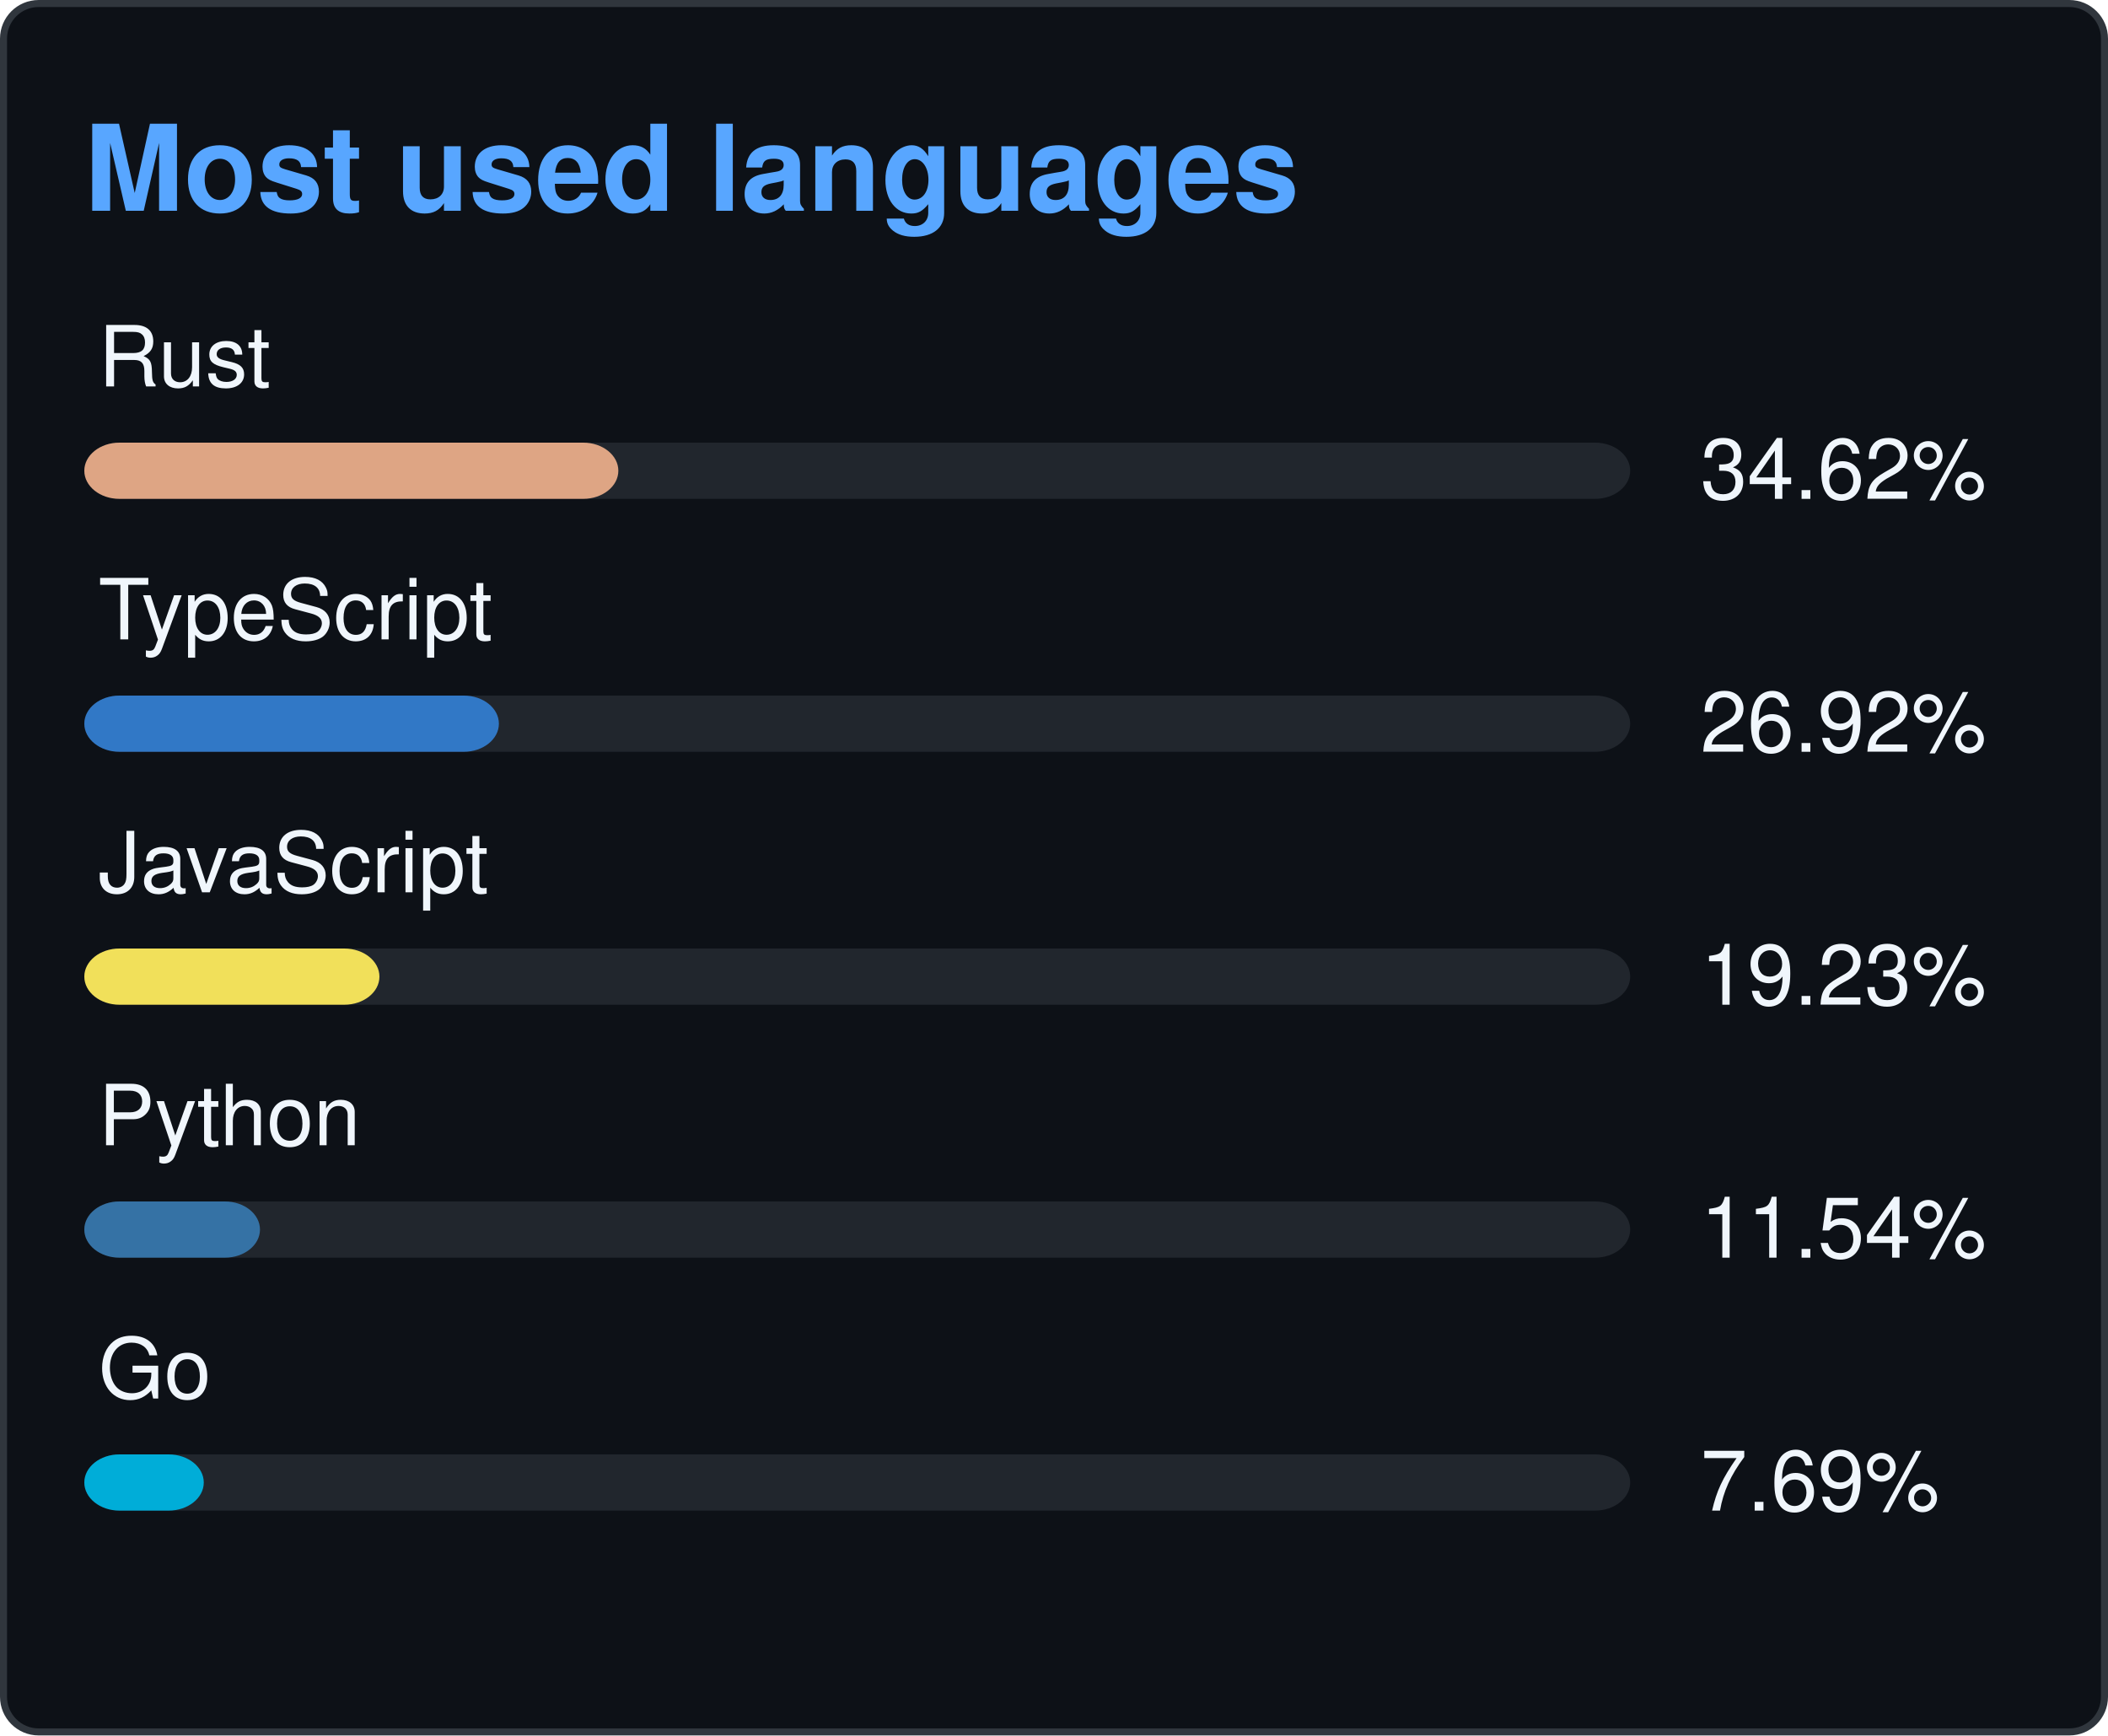
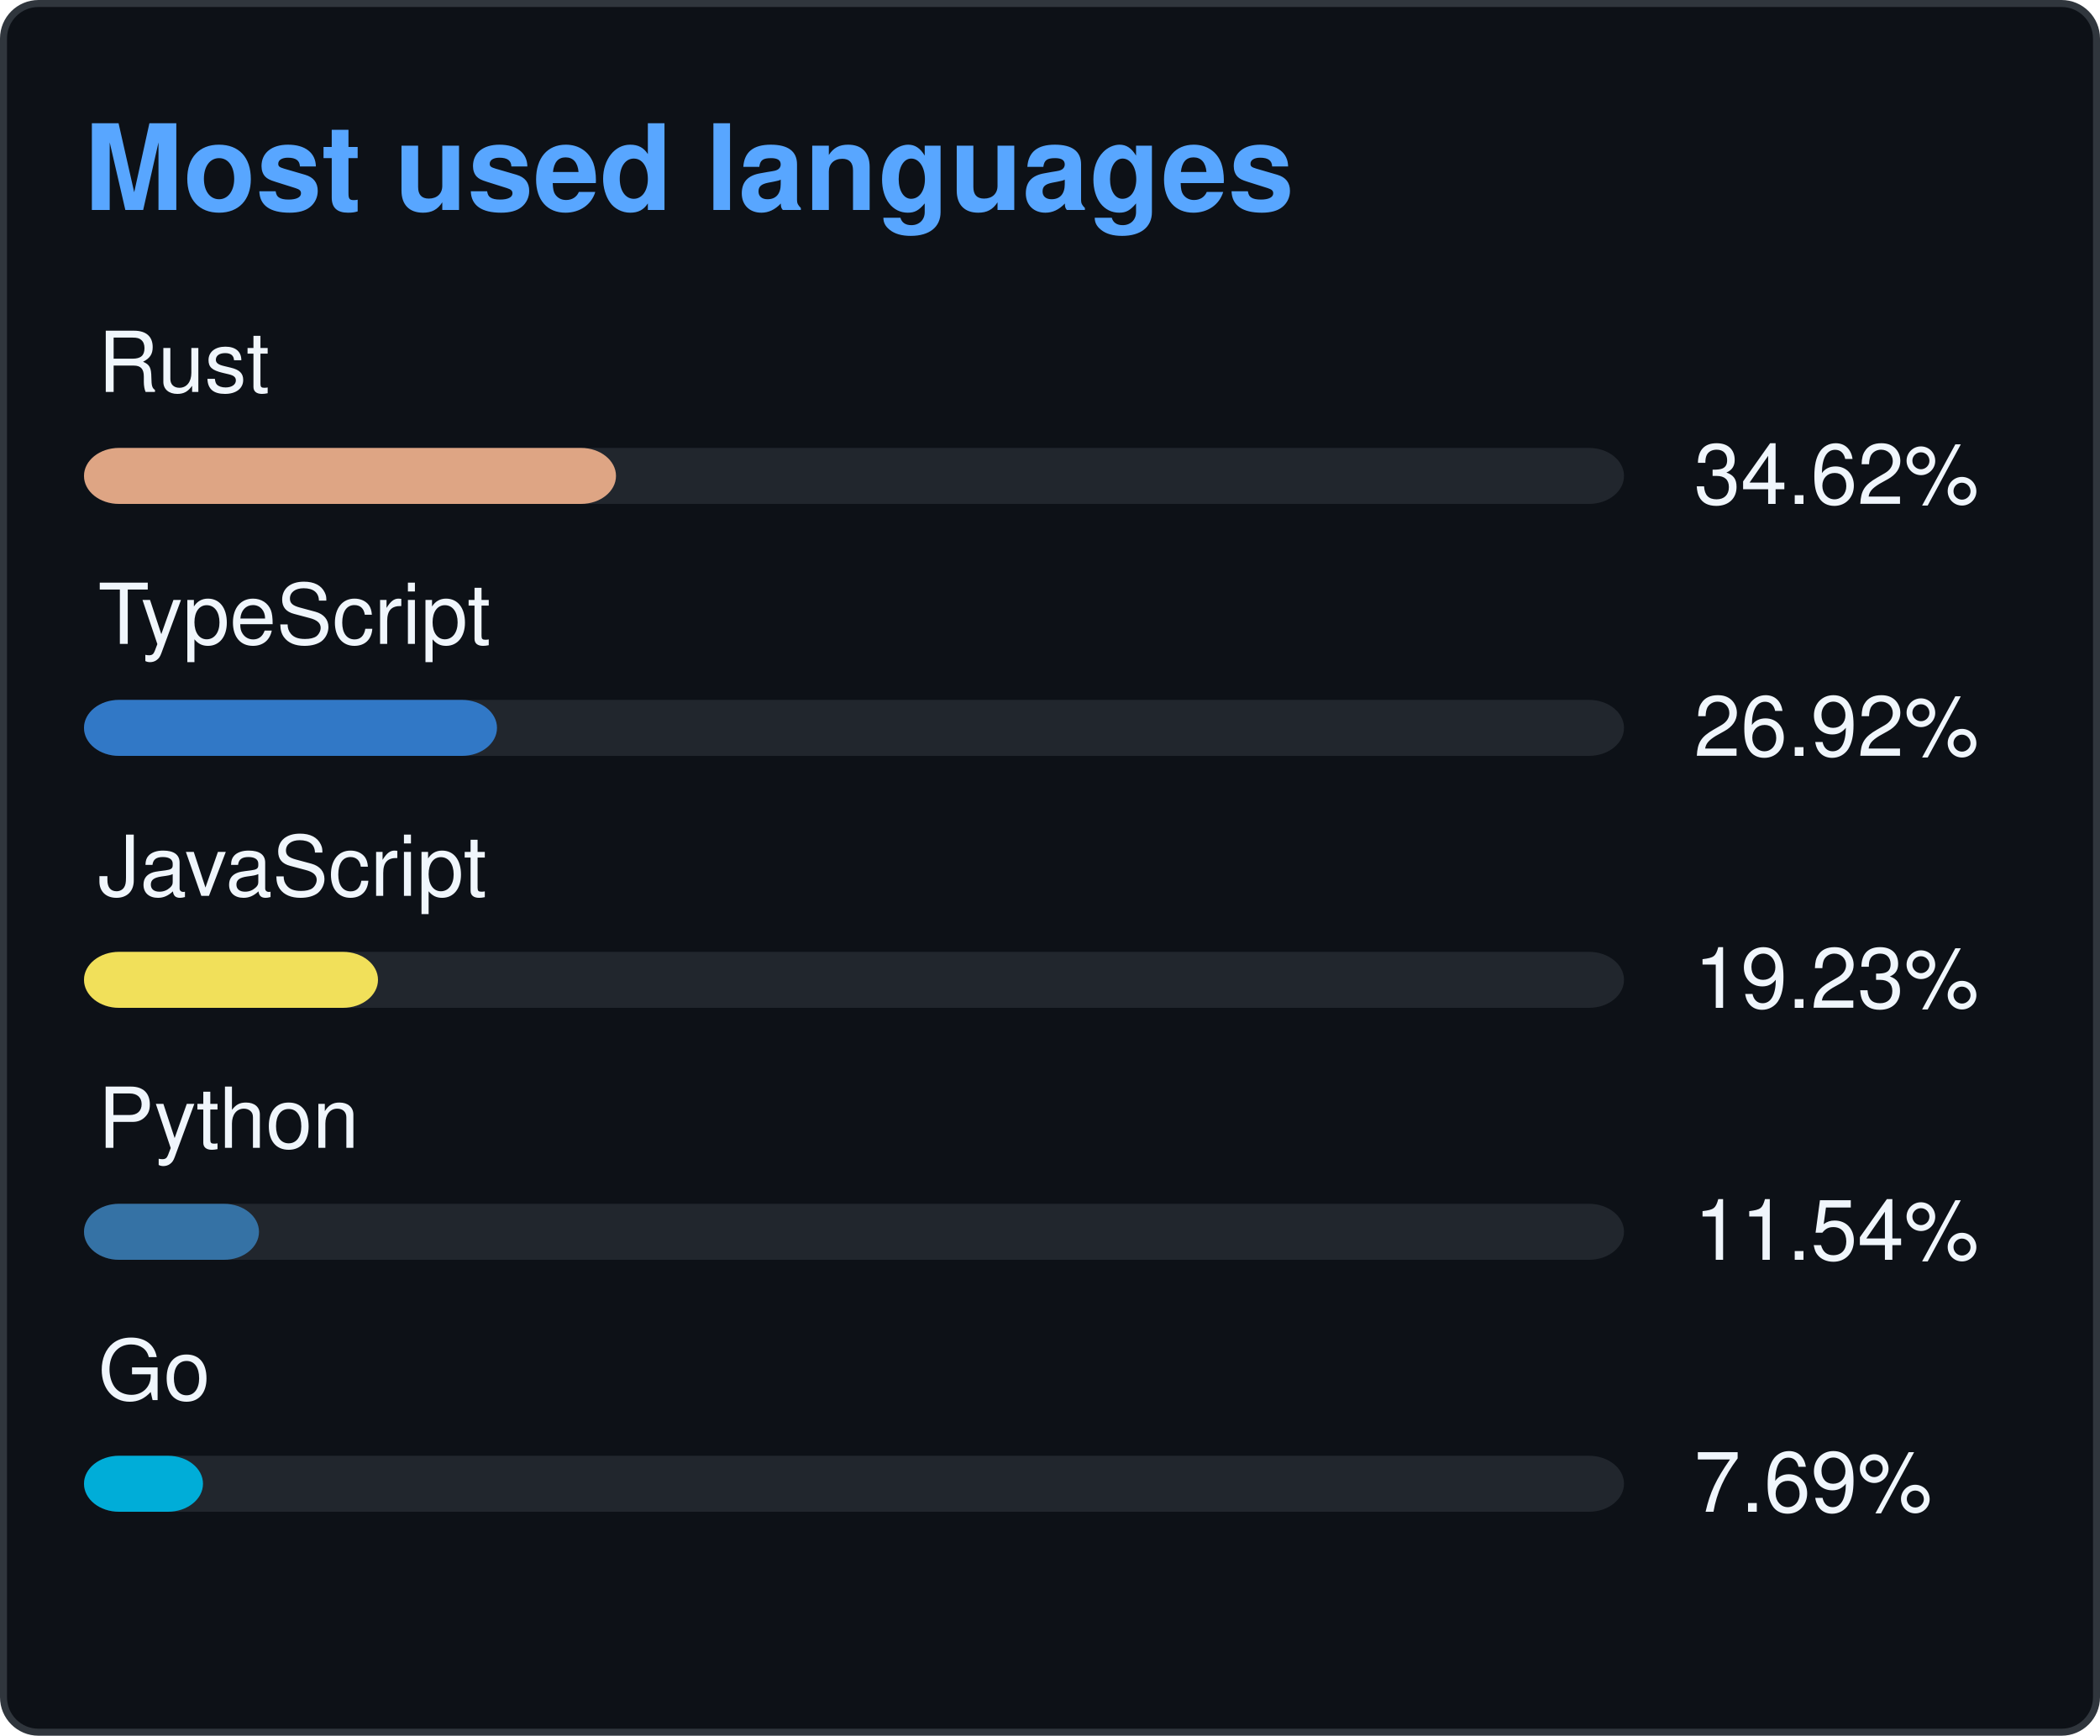
- <svg xmlns="http://www.w3.org/2000/svg" width="300" height="247" viewBox="0 0 300 247" fill="none" role="img" aria-labelledby="title-id" aria-describedby="description-id">
+ <svg xmlns="http://www.w3.org/2000/svg" width="300" height="248" viewBox="0 0 300 248" fill="none" role="img" aria-labelledby="title-id" aria-describedby="description-id">
  <style>
  /* 
    * Card styles for GitHub StatCrab
    * 
    * This file contains the styles for the base card component.
  */
  
  .title {
    font: 800 17px "Helvetica Neue", Helvetica, Arial, sans-serif;
  }
  
  .statsCard &gt; .row &gt; .label, .statsCard &gt; .row &gt; .value {
    font: 600 15px "Helvetica Neue", Helvetica, Arial, sans-serif;
  }
  
  .langsCard &gt; .row &gt; .label, .langsCard &gt; .row &gt; .value {
    font: 400 12px "Helvetica Neue", Helvetica, Arial, sans-serif;
  }
  
  /**
   * Dark theme.
   */
  
  .title {
    fill: #58a6ff;
  }
  
  .label, .value {
    fill: #f0f6fc;
  }
  
  .icon {
    fill: #58a6ff;
  }
  
  .background {
    fill: #0d1117;
    stroke: #30363d;
  }
  
  .progressBarBackground {
    fill: #21262d;
  }
  </style>
-   <rect class="background" x="0.5" y="0.5" rx="5" width="299" height="246" stroke-opacity="1" />
+   <rect class="background" x="0.5" y="0.5" rx="5" width="299" height="247" stroke-opacity="1" />
  <g transform="translate(12, 30)">
    <text x="0" y="0" class="title">Most used languages</text>
  </g>
  <g class="langsCard" x="0" y="0">
    <g class="row">
-       <text x="14" y="55" class="label">Rust</text>
-       <text x="242" y="71" class="value">34.62%</text>
-       <svg width="220" x="12" y="63">
+       <text x="14" y="56" class="label">Rust</text>
+       <text x="242" y="72" class="value">34.62%</text>
+       <svg width="220" x="12" y="64">
        <rect rx="5" ry="5" x="0" y="0" width="220" height="8" class="progressBarBackground" />
        <rect rx="5" ry="5" x="0" y="0" width="76" height="8" fill="#dea584" />
      </svg>
    </g>
    <g class="row">
-       <text x="14" y="91" class="label">TypeScript</text>
-       <text x="242" y="107" class="value">26.92%</text>
-       <svg width="220" x="12" y="99">
+       <text x="14" y="92" class="label">TypeScript</text>
+       <text x="242" y="108" class="value">26.92%</text>
+       <svg width="220" x="12" y="100">
        <rect rx="5" ry="5" x="0" y="0" width="220" height="8" class="progressBarBackground" />
        <rect rx="5" ry="5" x="0" y="0" width="59" height="8" fill="#3178c6" />
      </svg>
    </g>
    <g class="row">
-       <text x="14" y="127" class="label">JavaScript</text>
-       <text x="242" y="143" class="value">19.23%</text>
-       <svg width="220" x="12" y="135">
+       <text x="14" y="128" class="label">JavaScript</text>
+       <text x="242" y="144" class="value">19.23%</text>
+       <svg width="220" x="12" y="136">
        <rect rx="5" ry="5" x="0" y="0" width="220" height="8" class="progressBarBackground" />
        <rect rx="5" ry="5" x="0" y="0" width="42" height="8" fill="#f1e05a" />
      </svg>
    </g>
    <g class="row">
-       <text x="14" y="163" class="label">Python</text>
-       <text x="242" y="179" class="value">11.54%</text>
-       <svg width="220" x="12" y="171">
+       <text x="14" y="164" class="label">Python</text>
+       <text x="242" y="180" class="value">11.54%</text>
+       <svg width="220" x="12" y="172">
        <rect rx="5" ry="5" x="0" y="0" width="220" height="8" class="progressBarBackground" />
        <rect rx="5" ry="5" x="0" y="0" width="25" height="8" fill="#3572A5" />
      </svg>
    </g>
    <g class="row">
-       <text x="14" y="199" class="label">Go</text>
-       <text x="242" y="215" class="value">7.69%</text>
-       <svg width="220" x="12" y="207">
+       <text x="14" y="200" class="label">Go</text>
+       <text x="242" y="216" class="value">7.69%</text>
+       <svg width="220" x="12" y="208">
        <rect rx="5" ry="5" x="0" y="0" width="220" height="8" class="progressBarBackground" />
        <rect rx="5" ry="5" x="0" y="0" width="17" height="8" fill="#00ADD8" />
      </svg>
    </g>
  </g>
</svg>
